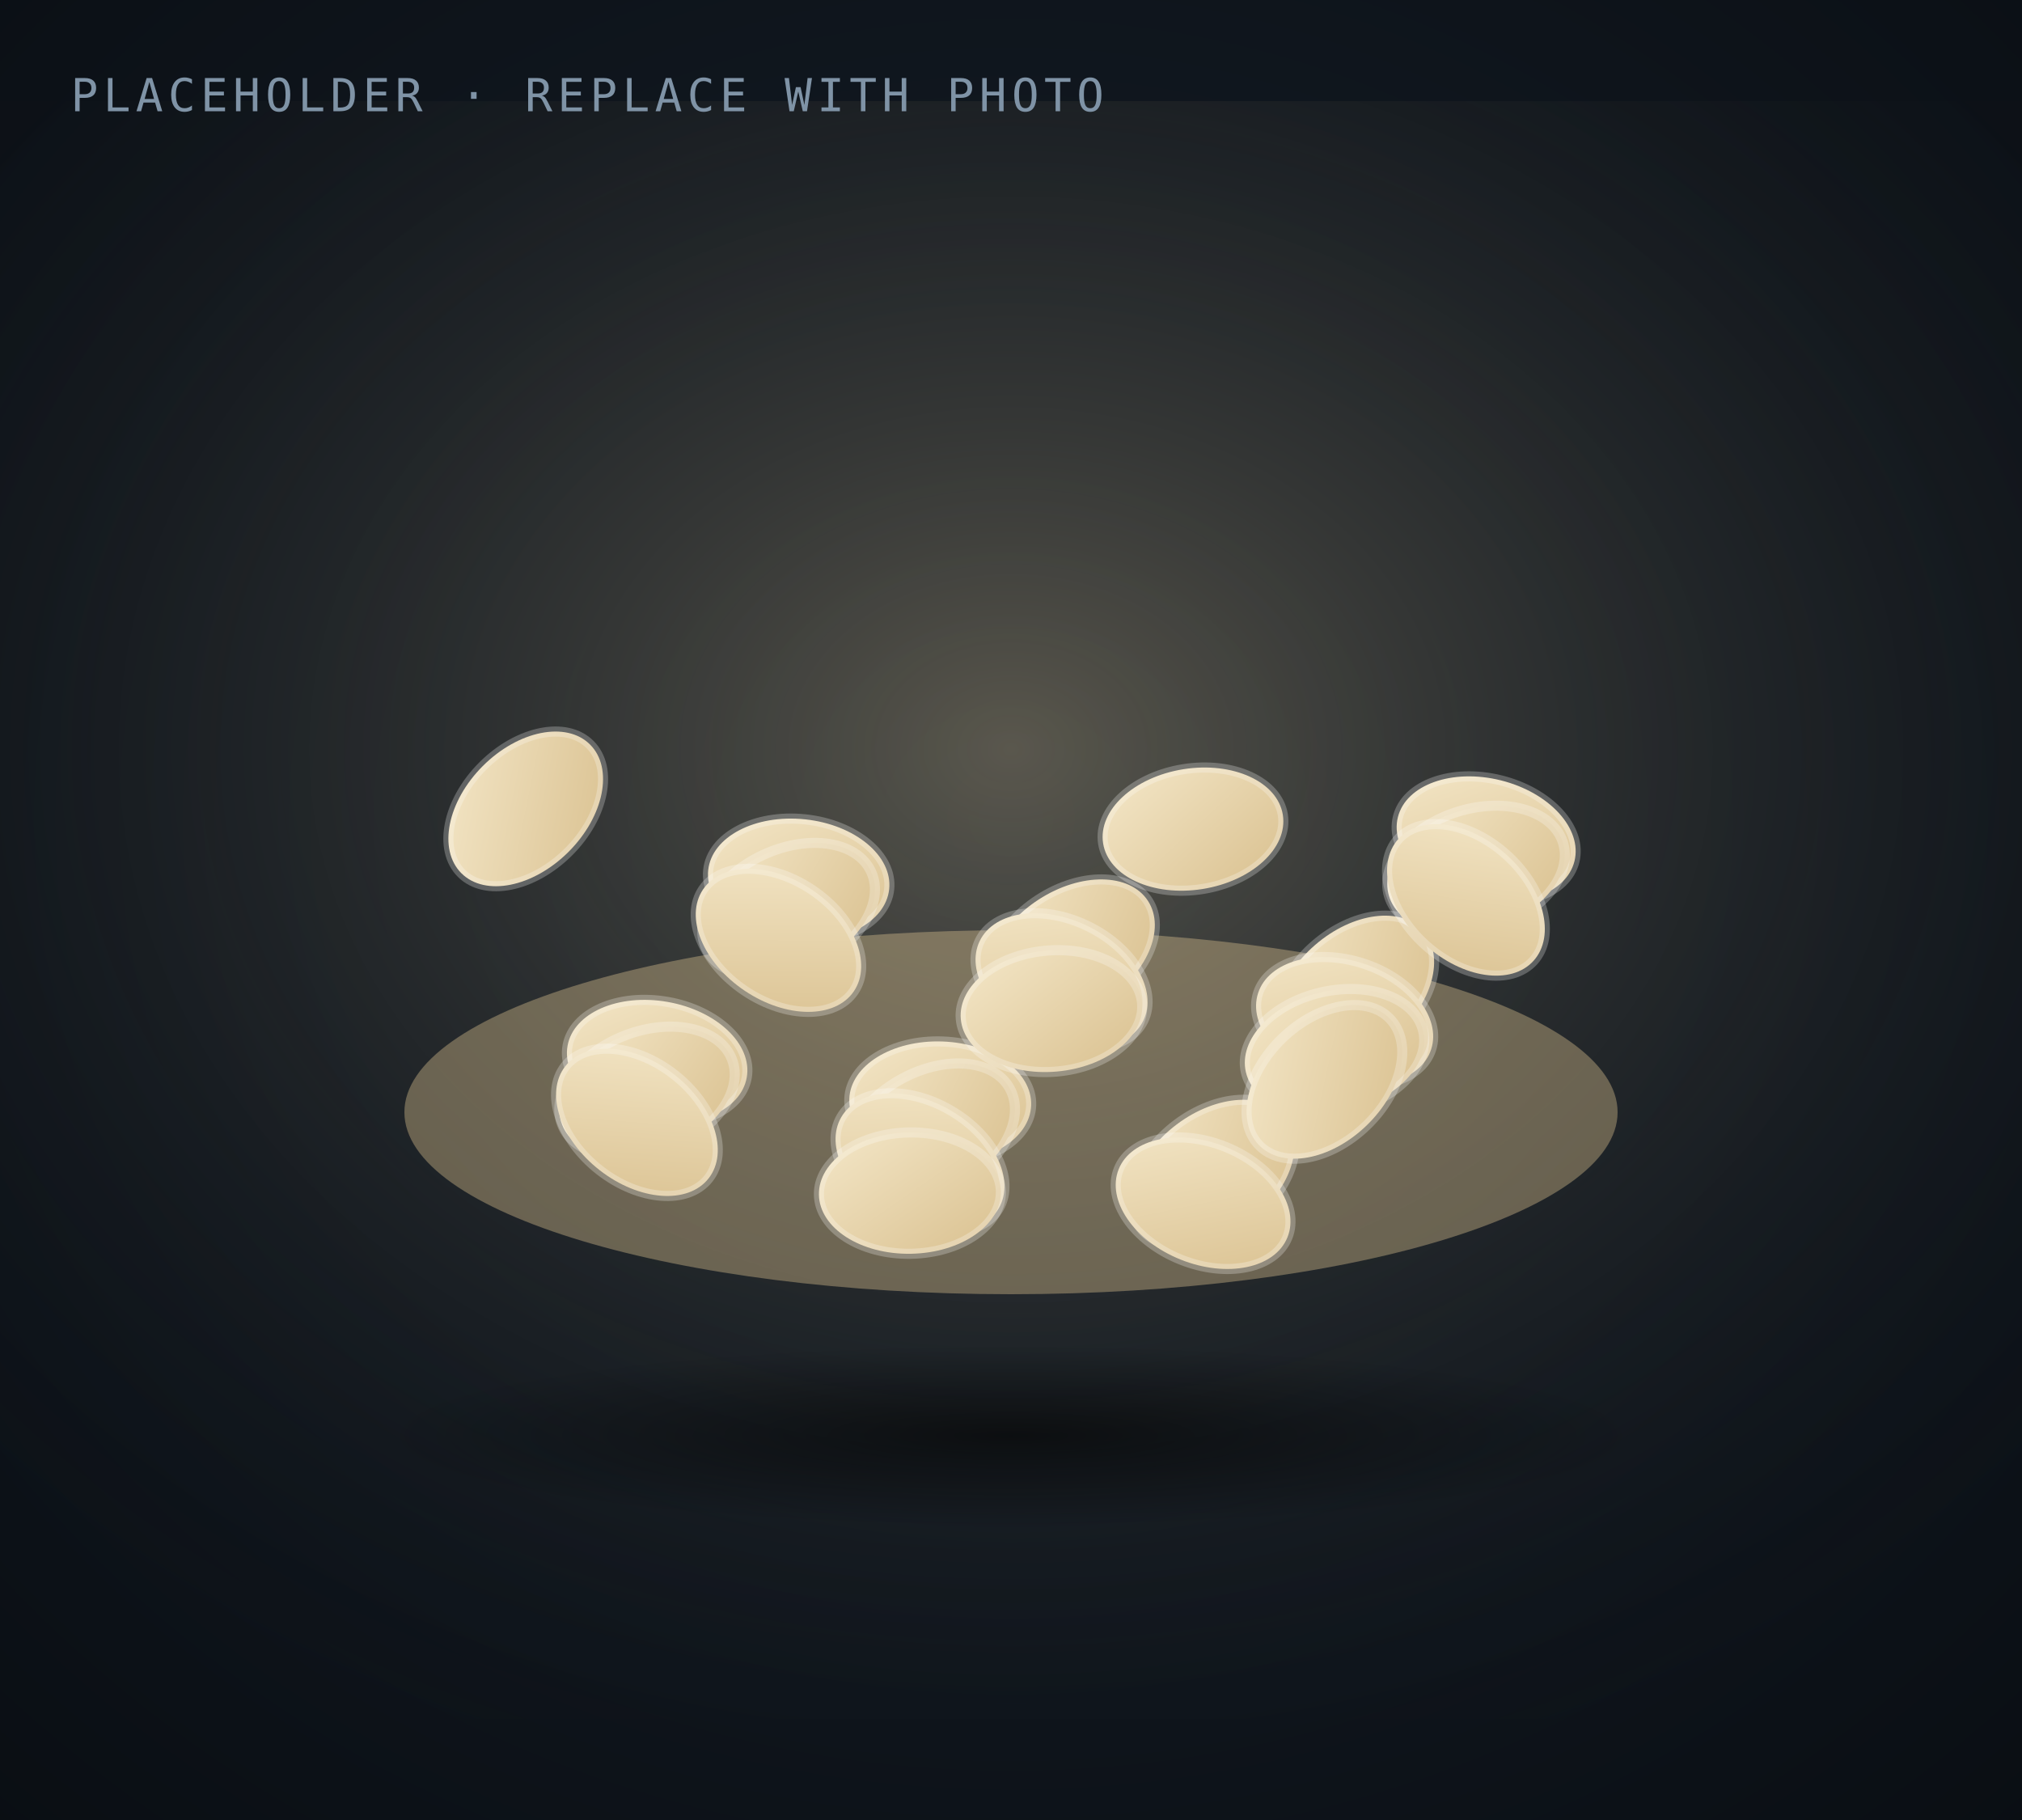
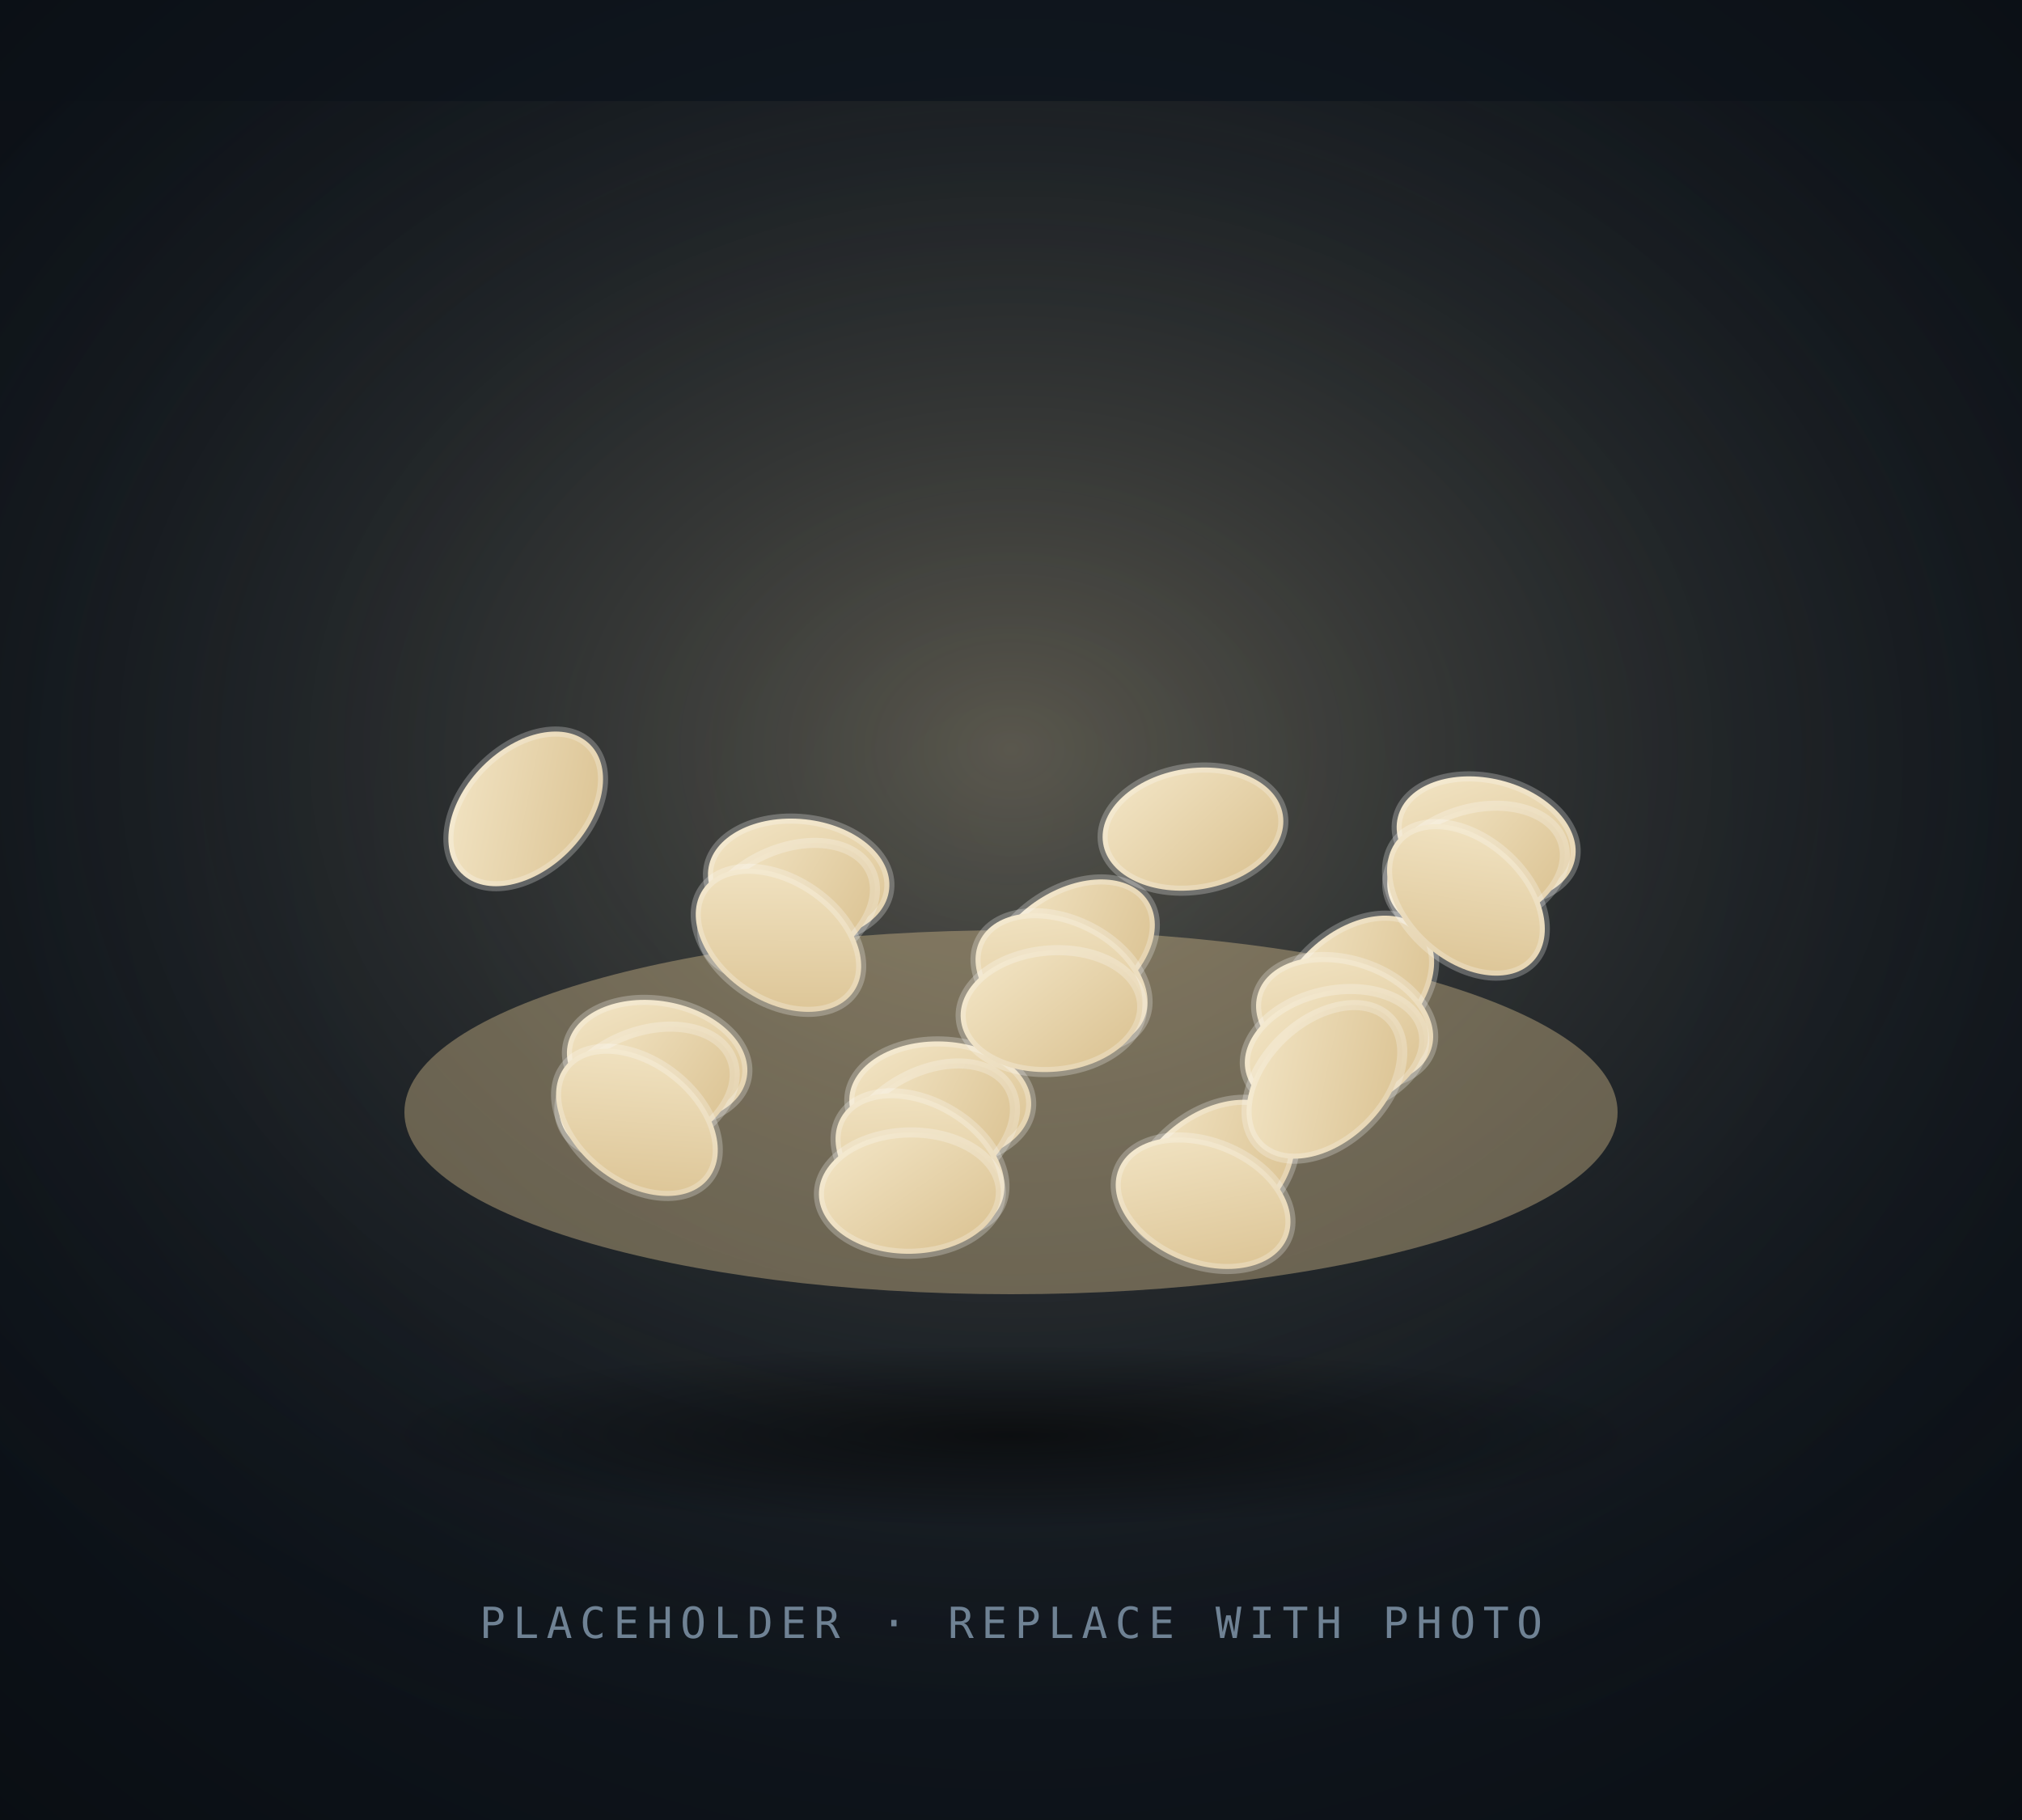
<svg xmlns="http://www.w3.org/2000/svg" viewBox="0 0 800 720" width="800" height="720">
  <defs>
    <radialGradient id="bg-oats" cx="50%" cy="45%" r="75%">
      <stop offset="0%" stop-color="#16202b" />
      <stop offset="100%" stop-color="#0a0e13" />
    </radialGradient>
  </defs>
  <rect width="800" height="720" fill="url(#bg-oats)" />
  <svg x="0" y="40" width="800" height="640" viewBox="0 0 200 160" class="" aria-hidden="true">
    <defs>
      <radialGradient id="goatsd9c08fbg" cx="50%" cy="40%" r="70%">
        <stop offset="0%" stop-color="#d9c08f" stop-opacity="0.35" />
        <stop offset="100%" stop-color="#0a0d12" stop-opacity="0" />
      </radialGradient>
      <linearGradient id="goatsd9c08f" x1="0" y1="0" x2="1" y2="1">
        <stop offset="0%" stop-color="#f4e7c8" />
        <stop offset="100%" stop-color="#d9c08f" />
      </linearGradient>
      <radialGradient id="goatsd9c08fsh" cx="50%" cy="50%" r="50%">
        <stop offset="0%" stop-color="#000" stop-opacity="0.55" />
        <stop offset="100%" stop-color="#000" stop-opacity="0" />
      </radialGradient>
    </defs>
    <rect width="200" height="160" fill="url(#goatsd9c08fbg)" />
    <ellipse cx="100" cy="132" rx="62" ry="9" fill="url(#goatsd9c08fsh)" />
    <g>
      <ellipse cx="100" cy="100" rx="60" ry="18" fill="#d9c08f" opacity="0.4" />
      <ellipse cx="52" cy="70" rx="9" ry="6" transform="rotate(-45 52 70)" fill="url(#goatsd9c08f)" stroke="#fff" stroke-opacity="0.25" />
      <ellipse cx="93" cy="99" rx="9" ry="6" transform="rotate(2 93 99)" fill="url(#goatsd9c08f)" stroke="#fff" stroke-opacity="0.25" />
      <ellipse cx="134" cy="88" rx="9" ry="6" transform="rotate(-41 134 88)" fill="url(#goatsd9c08f)" stroke="#fff" stroke-opacity="0.25" />
      <ellipse cx="79" cy="77" rx="9" ry="6" transform="rotate(6 79 77)" fill="url(#goatsd9c08f)" stroke="#fff" stroke-opacity="0.25" />
      <ellipse cx="120" cy="106" rx="9" ry="6" transform="rotate(-37 120 106)" fill="url(#goatsd9c08f)" stroke="#fff" stroke-opacity="0.25" />
      <ellipse cx="65" cy="95" rx="9" ry="6" transform="rotate(10 65 95)" fill="url(#goatsd9c08f)" stroke="#fff" stroke-opacity="0.25" />
      <ellipse cx="106" cy="84" rx="9" ry="6" transform="rotate(-33 106 84)" fill="url(#goatsd9c08f)" stroke="#fff" stroke-opacity="0.25" />
      <ellipse cx="147" cy="73" rx="9" ry="6" transform="rotate(14 147 73)" fill="url(#goatsd9c08f)" stroke="#fff" stroke-opacity="0.25" />
      <ellipse cx="92" cy="102" rx="9" ry="6" transform="rotate(-29 92 102)" fill="url(#goatsd9c08f)" stroke="#fff" stroke-opacity="0.25" />
      <ellipse cx="133" cy="91" rx="9" ry="6" transform="rotate(18 133 91)" fill="url(#goatsd9c08f)" stroke="#fff" stroke-opacity="0.25" />
      <ellipse cx="78" cy="80" rx="9" ry="6" transform="rotate(-25 78 80)" fill="url(#goatsd9c08f)" stroke="#fff" stroke-opacity="0.25" />
      <ellipse cx="119" cy="109" rx="9" ry="6" transform="rotate(22 119 109)" fill="url(#goatsd9c08f)" stroke="#fff" stroke-opacity="0.25" />
      <ellipse cx="64" cy="98" rx="9" ry="6" transform="rotate(-21 64 98)" fill="url(#goatsd9c08f)" stroke="#fff" stroke-opacity="0.25" />
      <ellipse cx="105" cy="87" rx="9" ry="6" transform="rotate(26 105 87)" fill="url(#goatsd9c08f)" stroke="#fff" stroke-opacity="0.25" />
      <ellipse cx="146" cy="76" rx="9" ry="6" transform="rotate(-17 146 76)" fill="url(#goatsd9c08f)" stroke="#fff" stroke-opacity="0.25" />
      <ellipse cx="91" cy="105" rx="9" ry="6" transform="rotate(30 91 105)" fill="url(#goatsd9c08f)" stroke="#fff" stroke-opacity="0.25" />
      <ellipse cx="132" cy="94" rx="9" ry="6" transform="rotate(-13 132 94)" fill="url(#goatsd9c08f)" stroke="#fff" stroke-opacity="0.25" />
      <ellipse cx="77" cy="83" rx="9" ry="6" transform="rotate(34 77 83)" fill="url(#goatsd9c08f)" stroke="#fff" stroke-opacity="0.25" />
      <ellipse cx="118" cy="72" rx="9" ry="6" transform="rotate(-9 118 72)" fill="url(#goatsd9c08f)" stroke="#fff" stroke-opacity="0.25" />
      <ellipse cx="63" cy="101" rx="9" ry="6" transform="rotate(38 63 101)" fill="url(#goatsd9c08f)" stroke="#fff" stroke-opacity="0.25" />
      <ellipse cx="104" cy="90" rx="9" ry="6" transform="rotate(-5 104 90)" fill="url(#goatsd9c08f)" stroke="#fff" stroke-opacity="0.25" />
      <ellipse cx="145" cy="79" rx="9" ry="6" transform="rotate(42 145 79)" fill="url(#goatsd9c08f)" stroke="#fff" stroke-opacity="0.25" />
      <ellipse cx="90" cy="108" rx="9" ry="6" transform="rotate(-1 90 108)" fill="url(#goatsd9c08f)" stroke="#fff" stroke-opacity="0.25" />
      <ellipse cx="131" cy="97" rx="9" ry="6" transform="rotate(-44 131 97)" fill="url(#goatsd9c08f)" stroke="#fff" stroke-opacity="0.25" />
    </g>
  </svg>
-   <text x="28" y="44" font-family="ui-monospace, Menlo, monospace" font-size="18" letter-spacing="2" fill="#7f93a6">PLACEHOLDER · REPLACE WITH PHOTO</text>
+   <text x="400" y="648" text-anchor="middle" font-family="ui-monospace, Menlo, monospace" font-size="17" letter-spacing="3" fill="#6f8294">PLACEHOLDER · REPLACE WITH PHOTO</text>
</svg>
